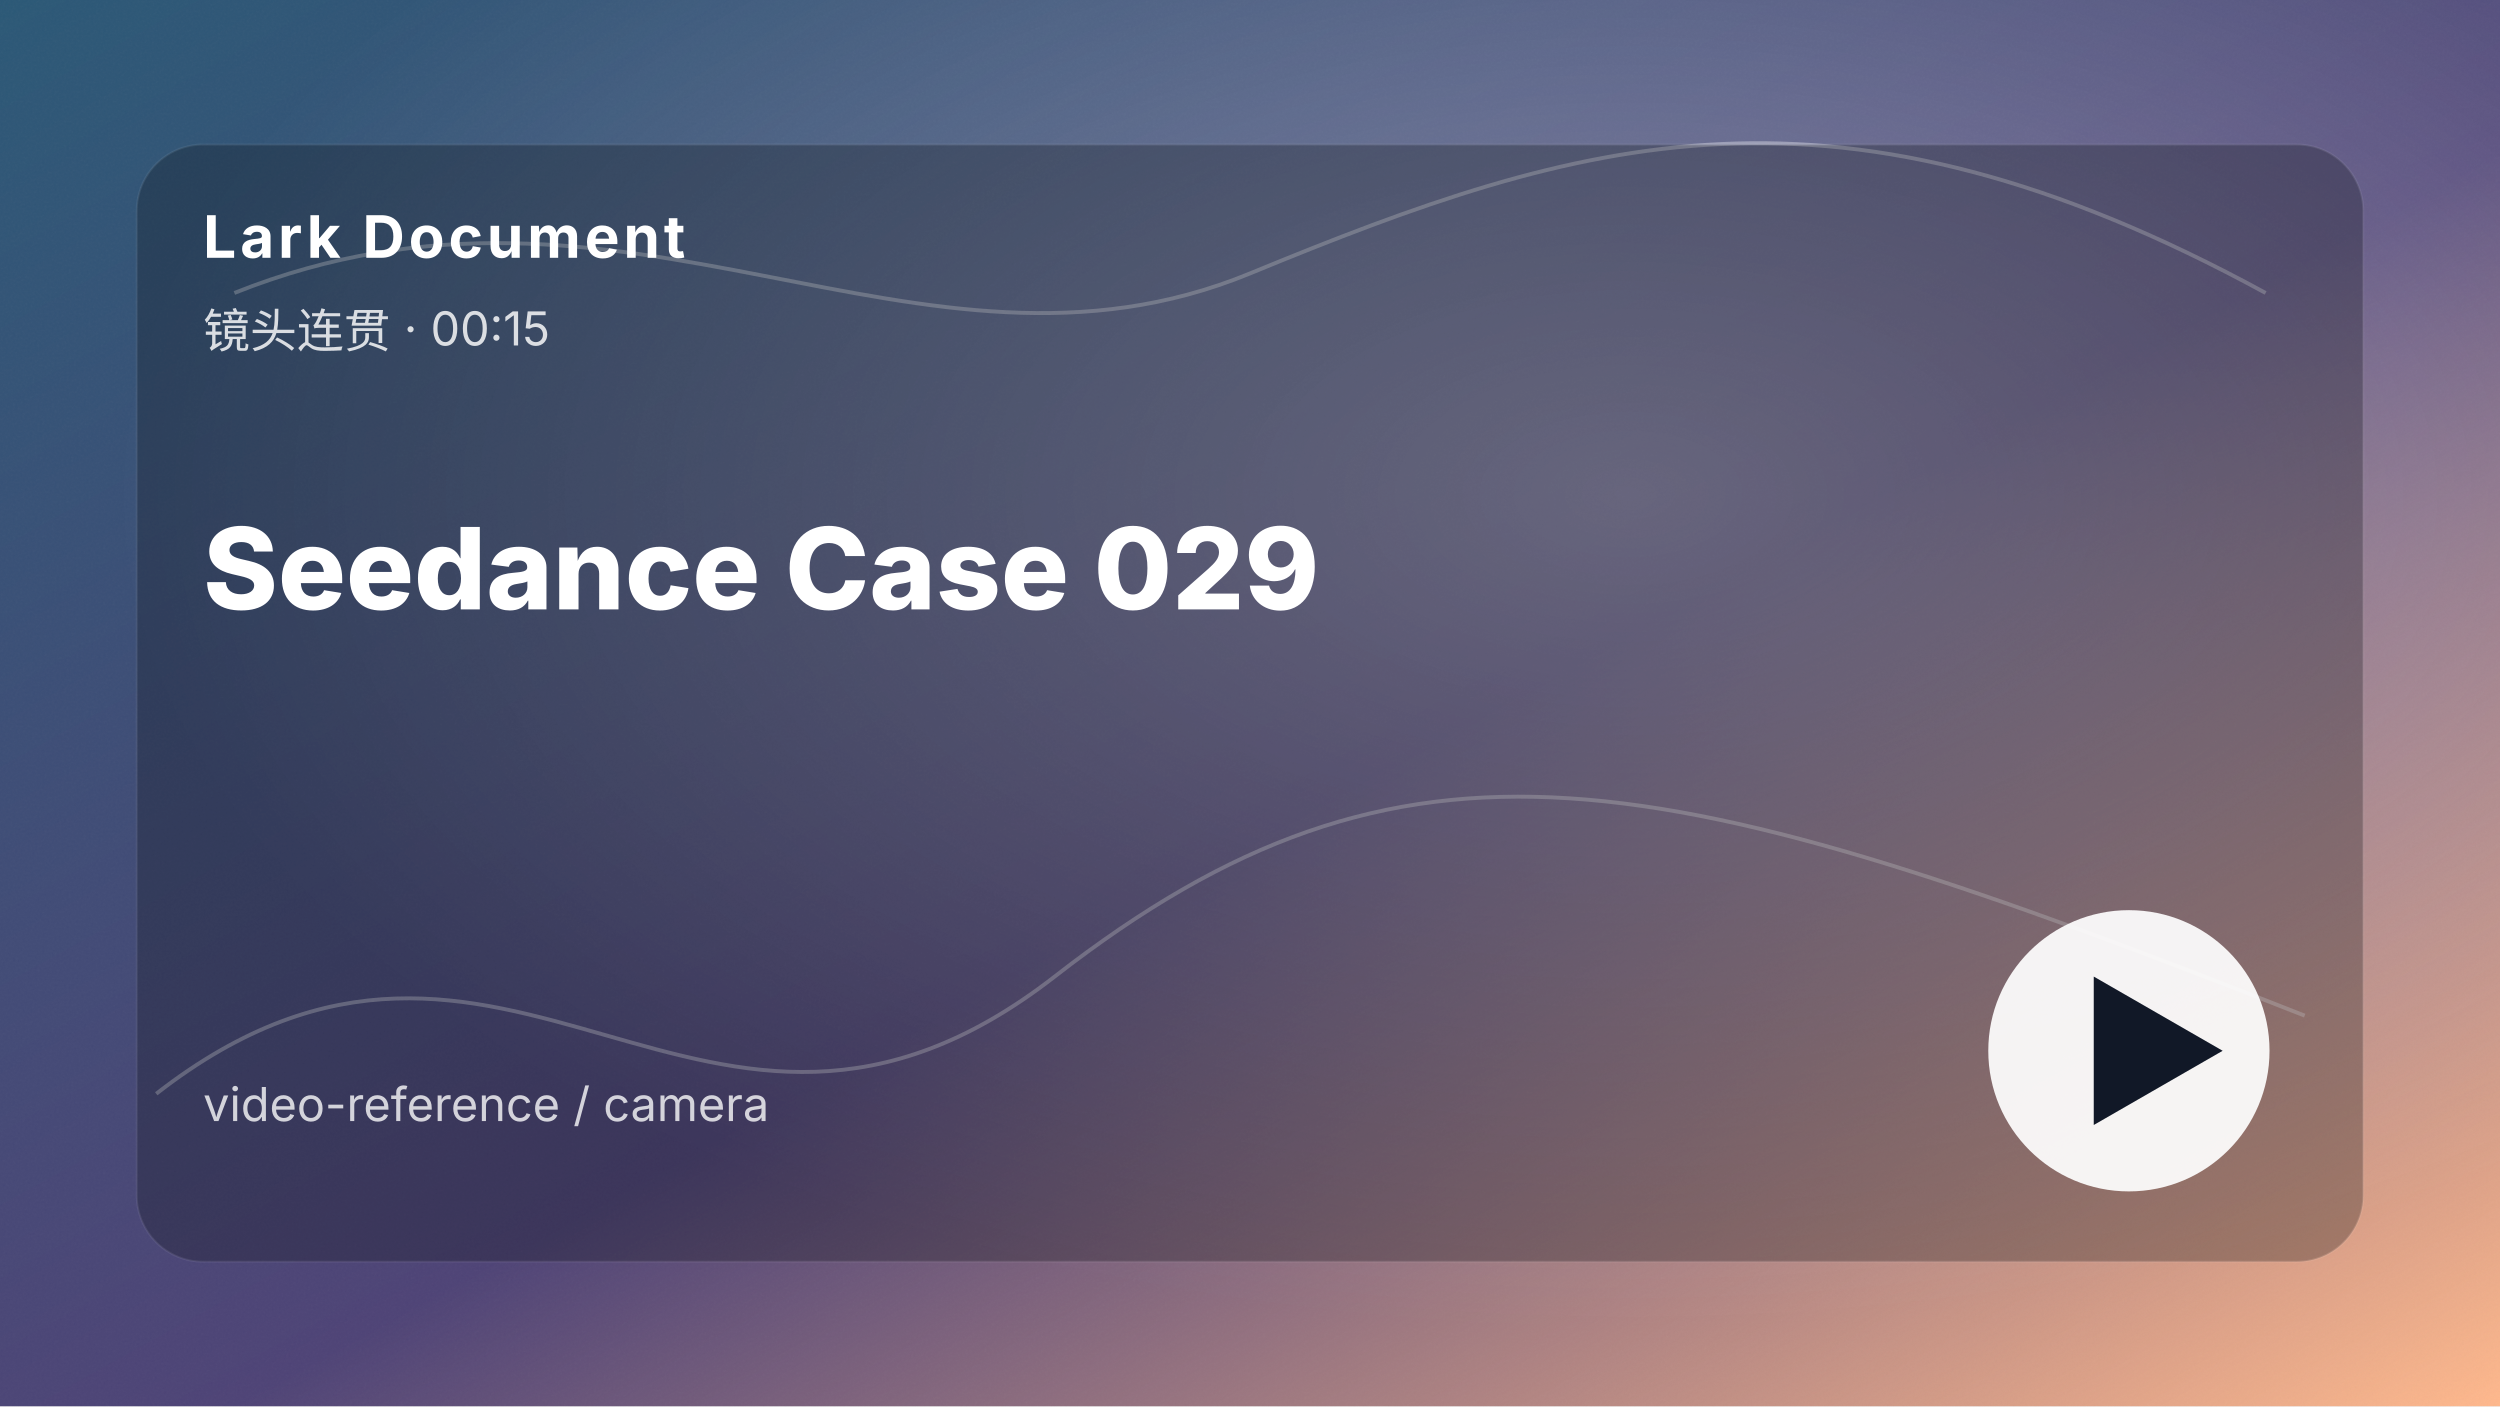
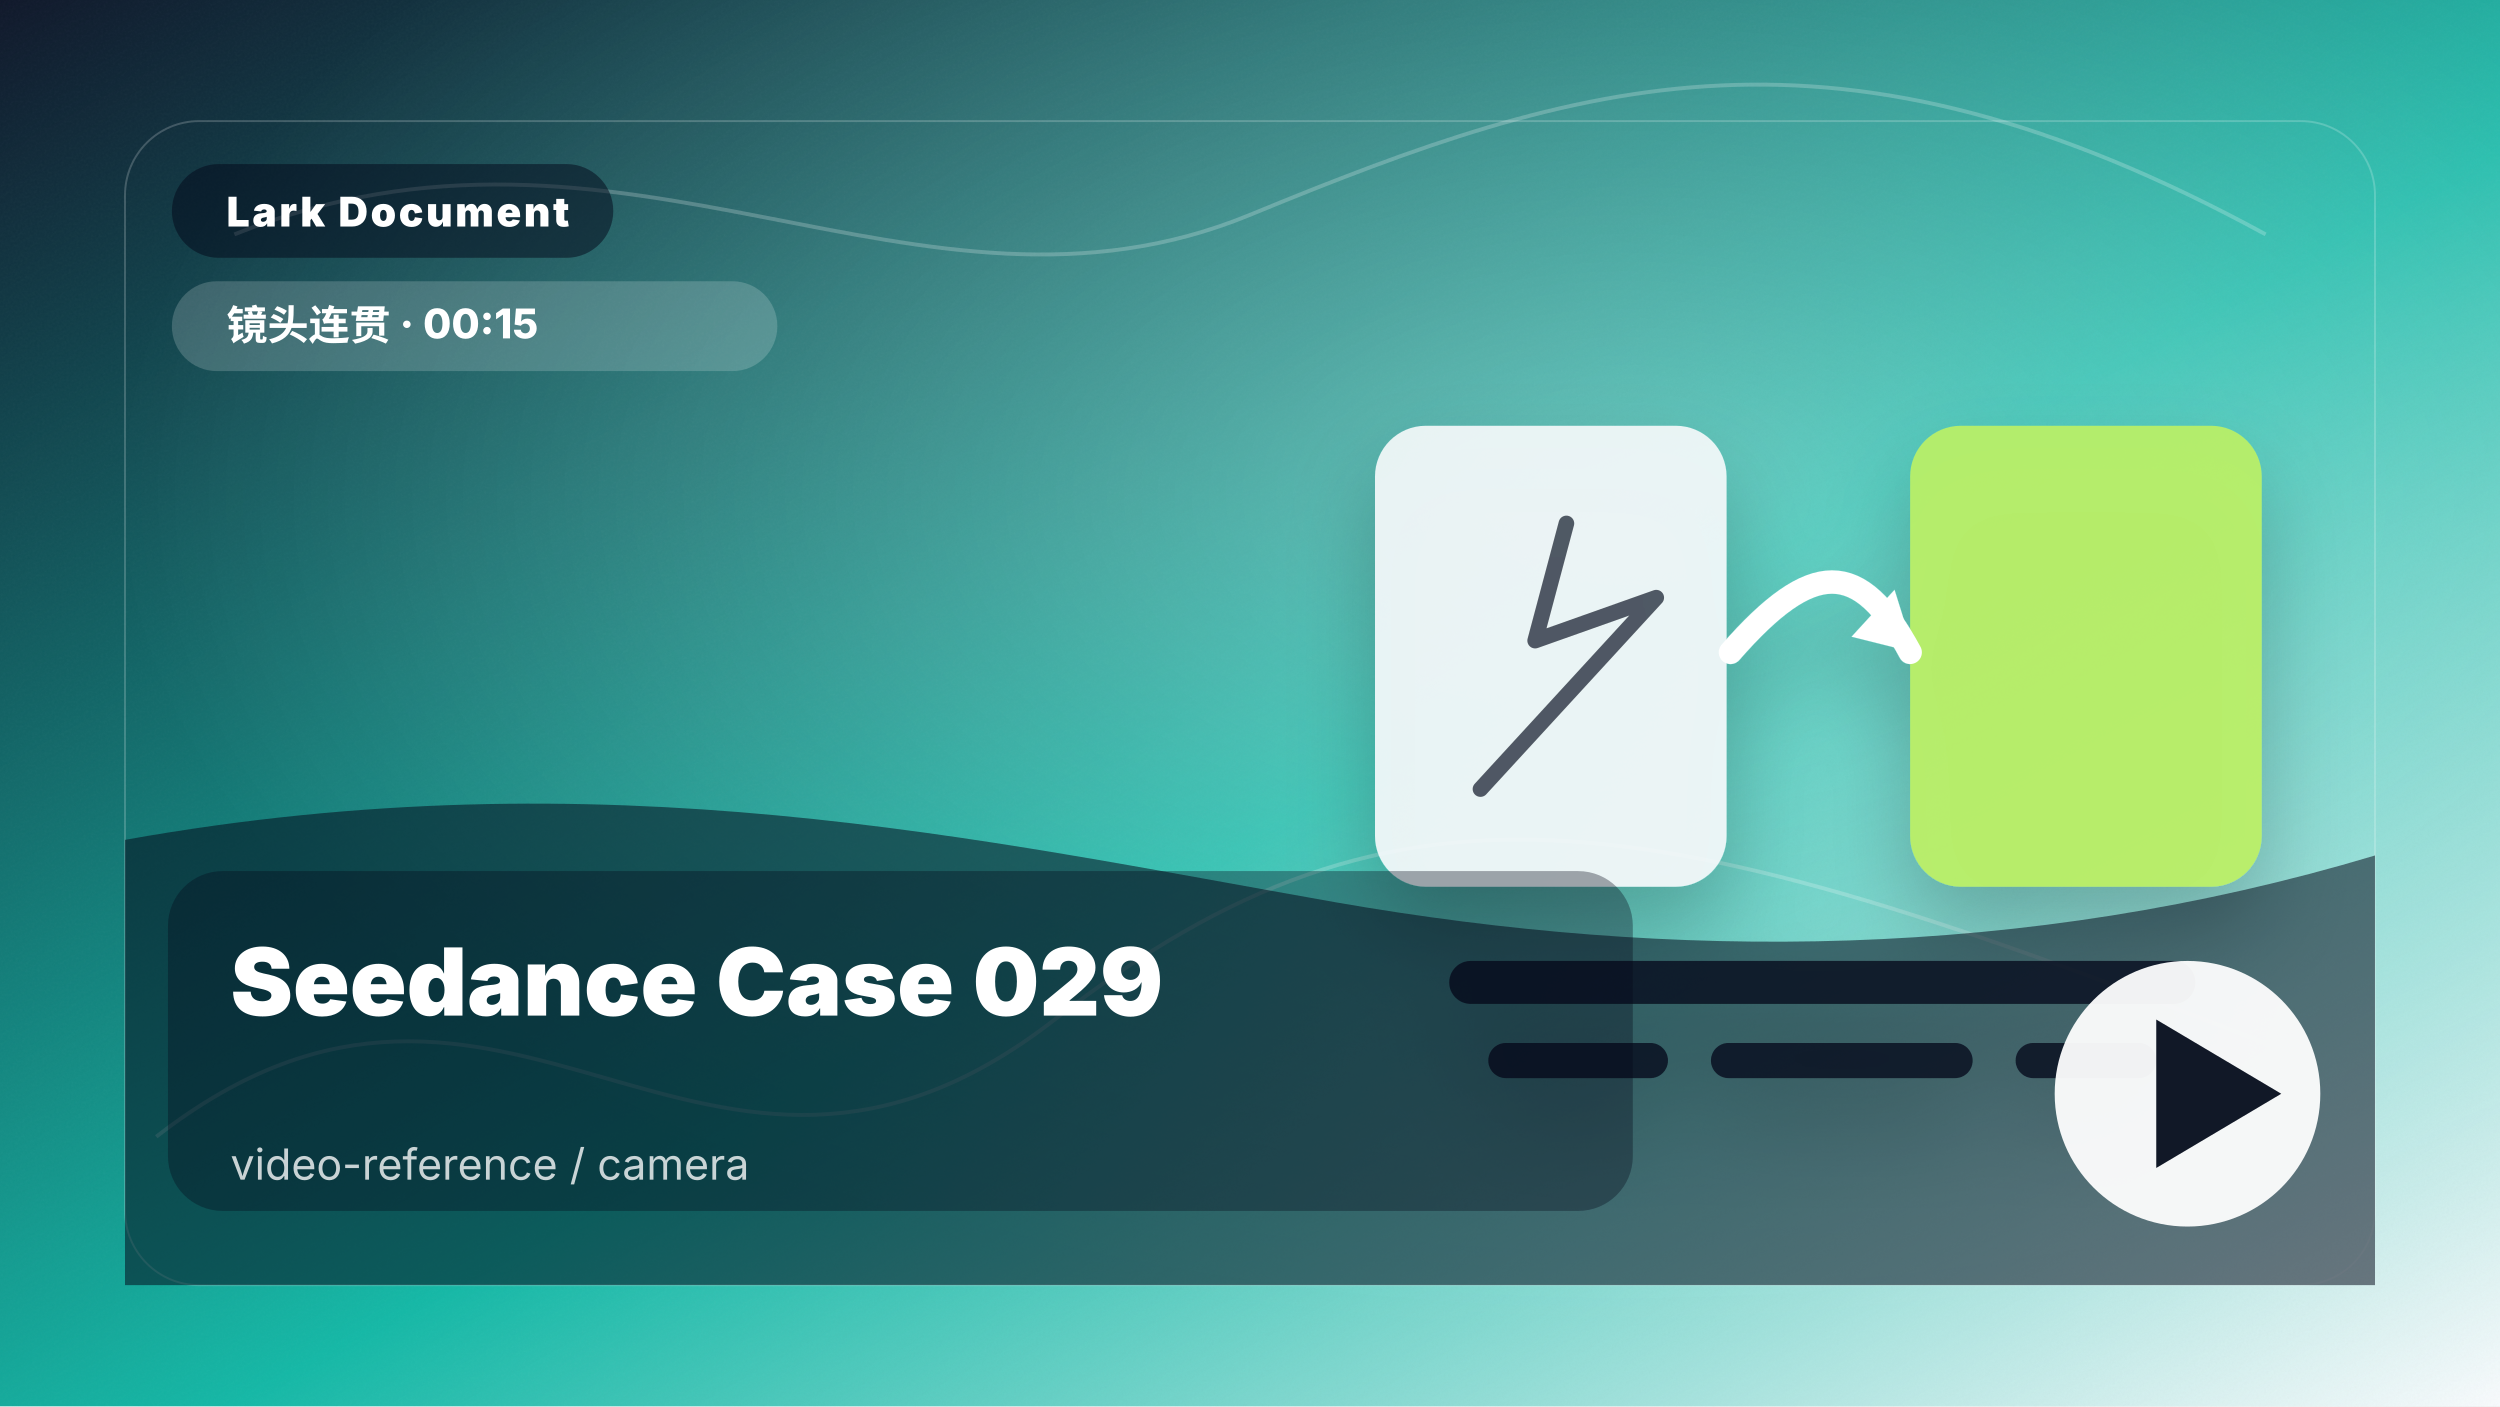
<svg xmlns="http://www.w3.org/2000/svg" width="1280" height="720" viewBox="0 0 1280 720" role="img" aria-label="Seedance Case 029">
  <defs>
    <linearGradient id="bg" x1="0" y1="0" x2="1" y2="1">
-       <stop offset="0%" stop-color="#2b5876" />
-       <stop offset="55%" stop-color="#4e4376" />
-       <stop offset="100%" stop-color="#ffb88c" />
+       <stop offset="0%" stop-color="#0f172a" />
+       <stop offset="55%" stop-color="#14b8a6" />
+       <stop offset="100%" stop-color="#f8fafc" />
    </linearGradient>
    <radialGradient id="light" cx="65%" cy="35%" r="60%">
      <stop offset="0%" stop-color="#ffffff" stop-opacity="0.35" />
      <stop offset="100%" stop-color="#ffffff" stop-opacity="0" />
    </radialGradient>
    <filter id="grain">
      <feTurbulence type="fractalNoise" baseFrequency="0.8" numOctaves="2" stitchTiles="stitch" />
      <feColorMatrix type="saturate" values="0" />
      <feComponentTransfer>
        <feFuncA type="table" tableValues="0 0.12" />
      </feComponentTransfer>
    </filter>
+     <filter id="softShadow" x="-20%" y="-20%" width="140%" height="140%">
+       <feDropShadow dx="0" dy="24" stdDeviation="22" flood-color="#000000" flood-opacity="0.24" />
+     </filter>
  </defs>
  <rect width="1280" height="720" fill="url(#bg)" />
  <rect width="1280" height="720" fill="url(#light)" />
  <rect width="1280" height="720" filter="url(#grain)" opacity="0.32" />
-   <g opacity="0.34" fill="none" stroke="#fff" stroke-width="2">
-     <path d="M80 560 C260 420 360 640 540 500 S850 390 1180 520" />
-     <path d="M120 150 C320 70 470 210 640 140 S940 30 1160 150" />
+   <g opacity="0.22" fill="none" stroke="#fff" stroke-width="2">
+     <path d="M80 582 C260 442 360 662 540 522 S850 412 1180 542" />
+     <path d="M120 120 C320 40 470 180 640 110 S940 0 1160 120" />
  </g>
-   <rect x="70" y="74" width="1140" height="572" rx="34" fill="#0b0f12" opacity="0.28" stroke="#fff" stroke-opacity="0.24" />
-   <text x="104" y="132" fill="#ffffff" font-family="Inter, Arial, sans-serif" font-size="30" font-weight="700" letter-spacing="2">Lark Document</text>
-   <text x="104" y="178" fill="#ffffff" opacity="0.82" font-family="Inter, Arial, sans-serif" font-size="24">镜头连贯 · 00:15</text>
-   <text x="104" y="312" fill="#ffffff" font-family="Inter, Arial, sans-serif" font-size="58" font-weight="800">Seedance Case 029</text>
-   <text x="104" y="574" fill="#ffffff" opacity="0.78" font-family="Inter, Arial, sans-serif" font-size="24">video-reference / camera</text>
-   <circle cx="1090" cy="538" r="72" fill="#ffffff" opacity="0.92" />
-   <path d="M1072 500 L1072 576 L1138 538 Z" fill="#111827" />
+   <g filter="url(#softShadow)">
+     <g transform="translate(650 132)">
+       <rect x="54" y="86" width="180" height="236" rx="26" fill="#f8fafc" opacity="0.9" />
+       <rect x="328" y="86" width="180" height="236" rx="26" fill="#bef264" opacity="0.9" />
+       <path d="M236 202 C278 154 302 154 328 202" fill="none" stroke="#fff" stroke-width="12" stroke-linecap="round" />
+       <path d="M320 170 L330 202 L298 194" fill="#fff" />
+       <g fill="#111827" opacity="0.82">
+         <rect x="92" y="360" width="382" height="22" rx="11" />
+         <rect x="112" y="402" width="92" height="18" rx="9" />
+         <rect x="226" y="402" width="134" height="18" rx="9" />
+         <rect x="382" y="402" width="72" height="18" rx="9" />
+       </g>
+       <path d="M152 136 L136 196 L198 174 L108 272" fill="none" stroke="#111827" stroke-width="8" stroke-linecap="round" stroke-linejoin="round" opacity="0.7" />
+     </g>
+   </g>
+   <rect x="64" y="62" width="1152" height="596" rx="38" fill="none" stroke="#fff" stroke-opacity="0.2" />
+   <rect x="88" y="84" width="226" height="48" rx="24" fill="#020617" opacity="0.5" />
+   <text x="116" y="116" fill="#ffffff" font-family="Inter, Arial, sans-serif" font-size="21" font-weight="850" letter-spacing="1.3">Lark Document</text>
+   <rect x="88" y="144" width="310" height="46" rx="23" fill="#ffffff" opacity="0.18" />
+   <text x="116" y="174" fill="#ffffff" font-family="Inter, Arial, sans-serif" font-size="21" font-weight="760">镜头连贯 · 00:15</text>
+   <path d="M64 430 C310 386 502 430 684 462 C856 492 1036 492 1216 438 V658 H64 Z" fill="#020617" opacity="0.52" />
+   <rect x="86" y="446" width="750" height="174" rx="28" fill="#020617" opacity="0.34" />
+   <text x="118" y="520" fill="#ffffff" font-family="Inter, Arial, sans-serif" font-size="48" font-weight="850">Seedance Case 029</text>
+   <text x="118" y="604" fill="#ffffff" opacity="0.78" font-family="Inter, Arial, sans-serif" font-size="22">video-reference / camera</text>
+   <circle cx="1120" cy="560" r="68" fill="#ffffff" opacity="0.94" />
+   <path d="M1104 522 L1104 598 L1168 560 Z" fill="#111827" />
</svg>
